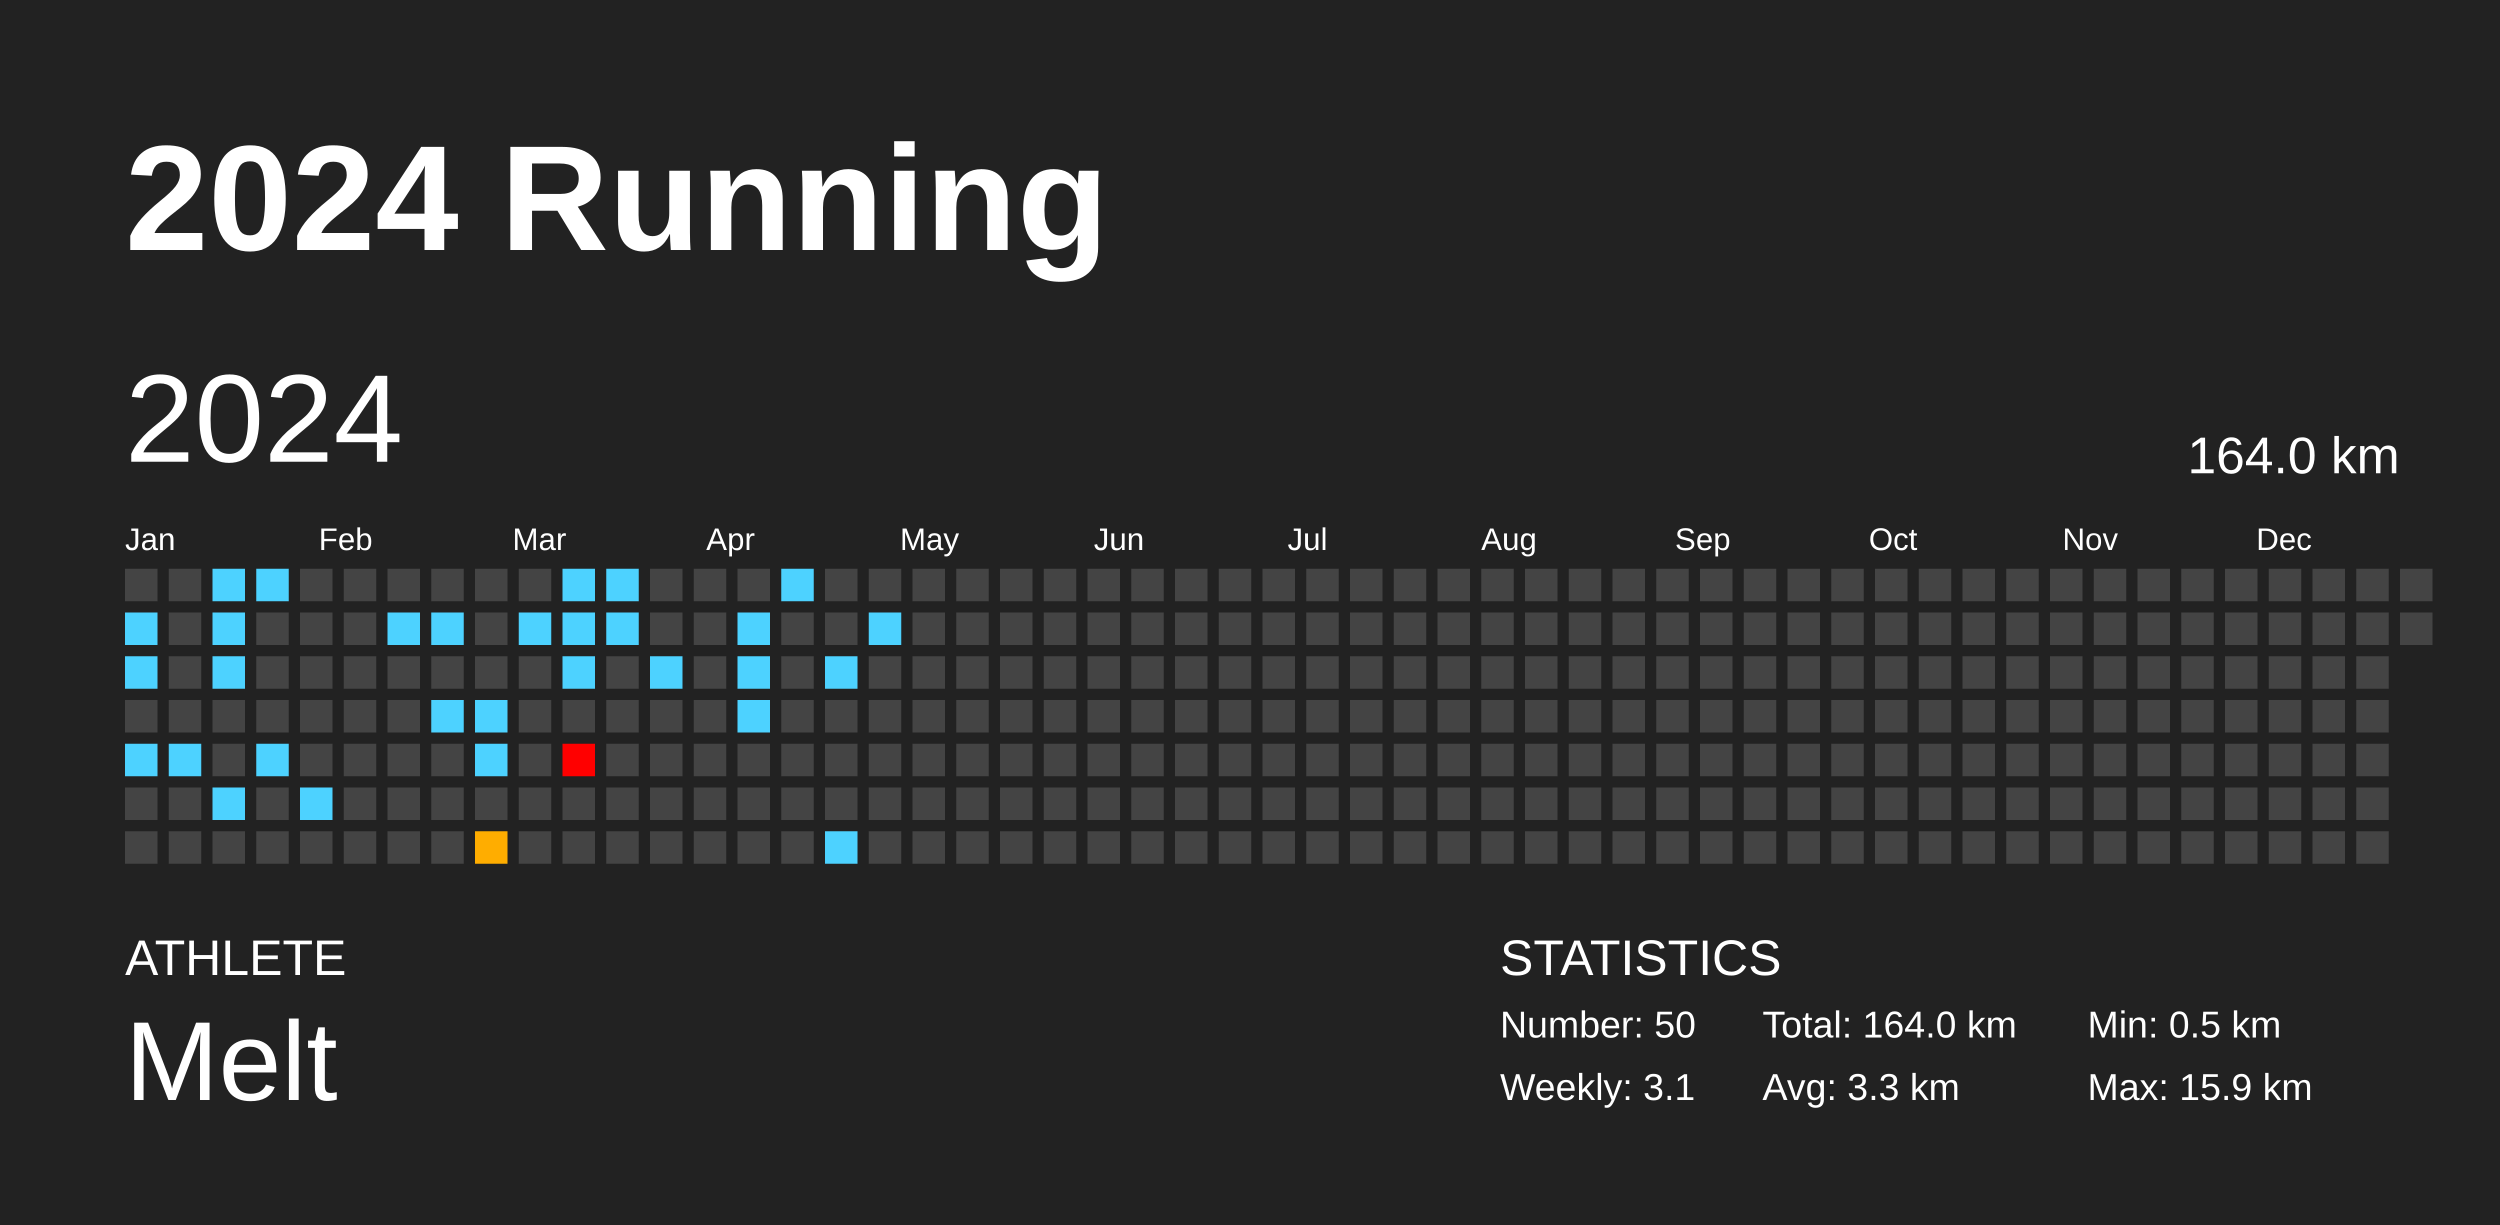
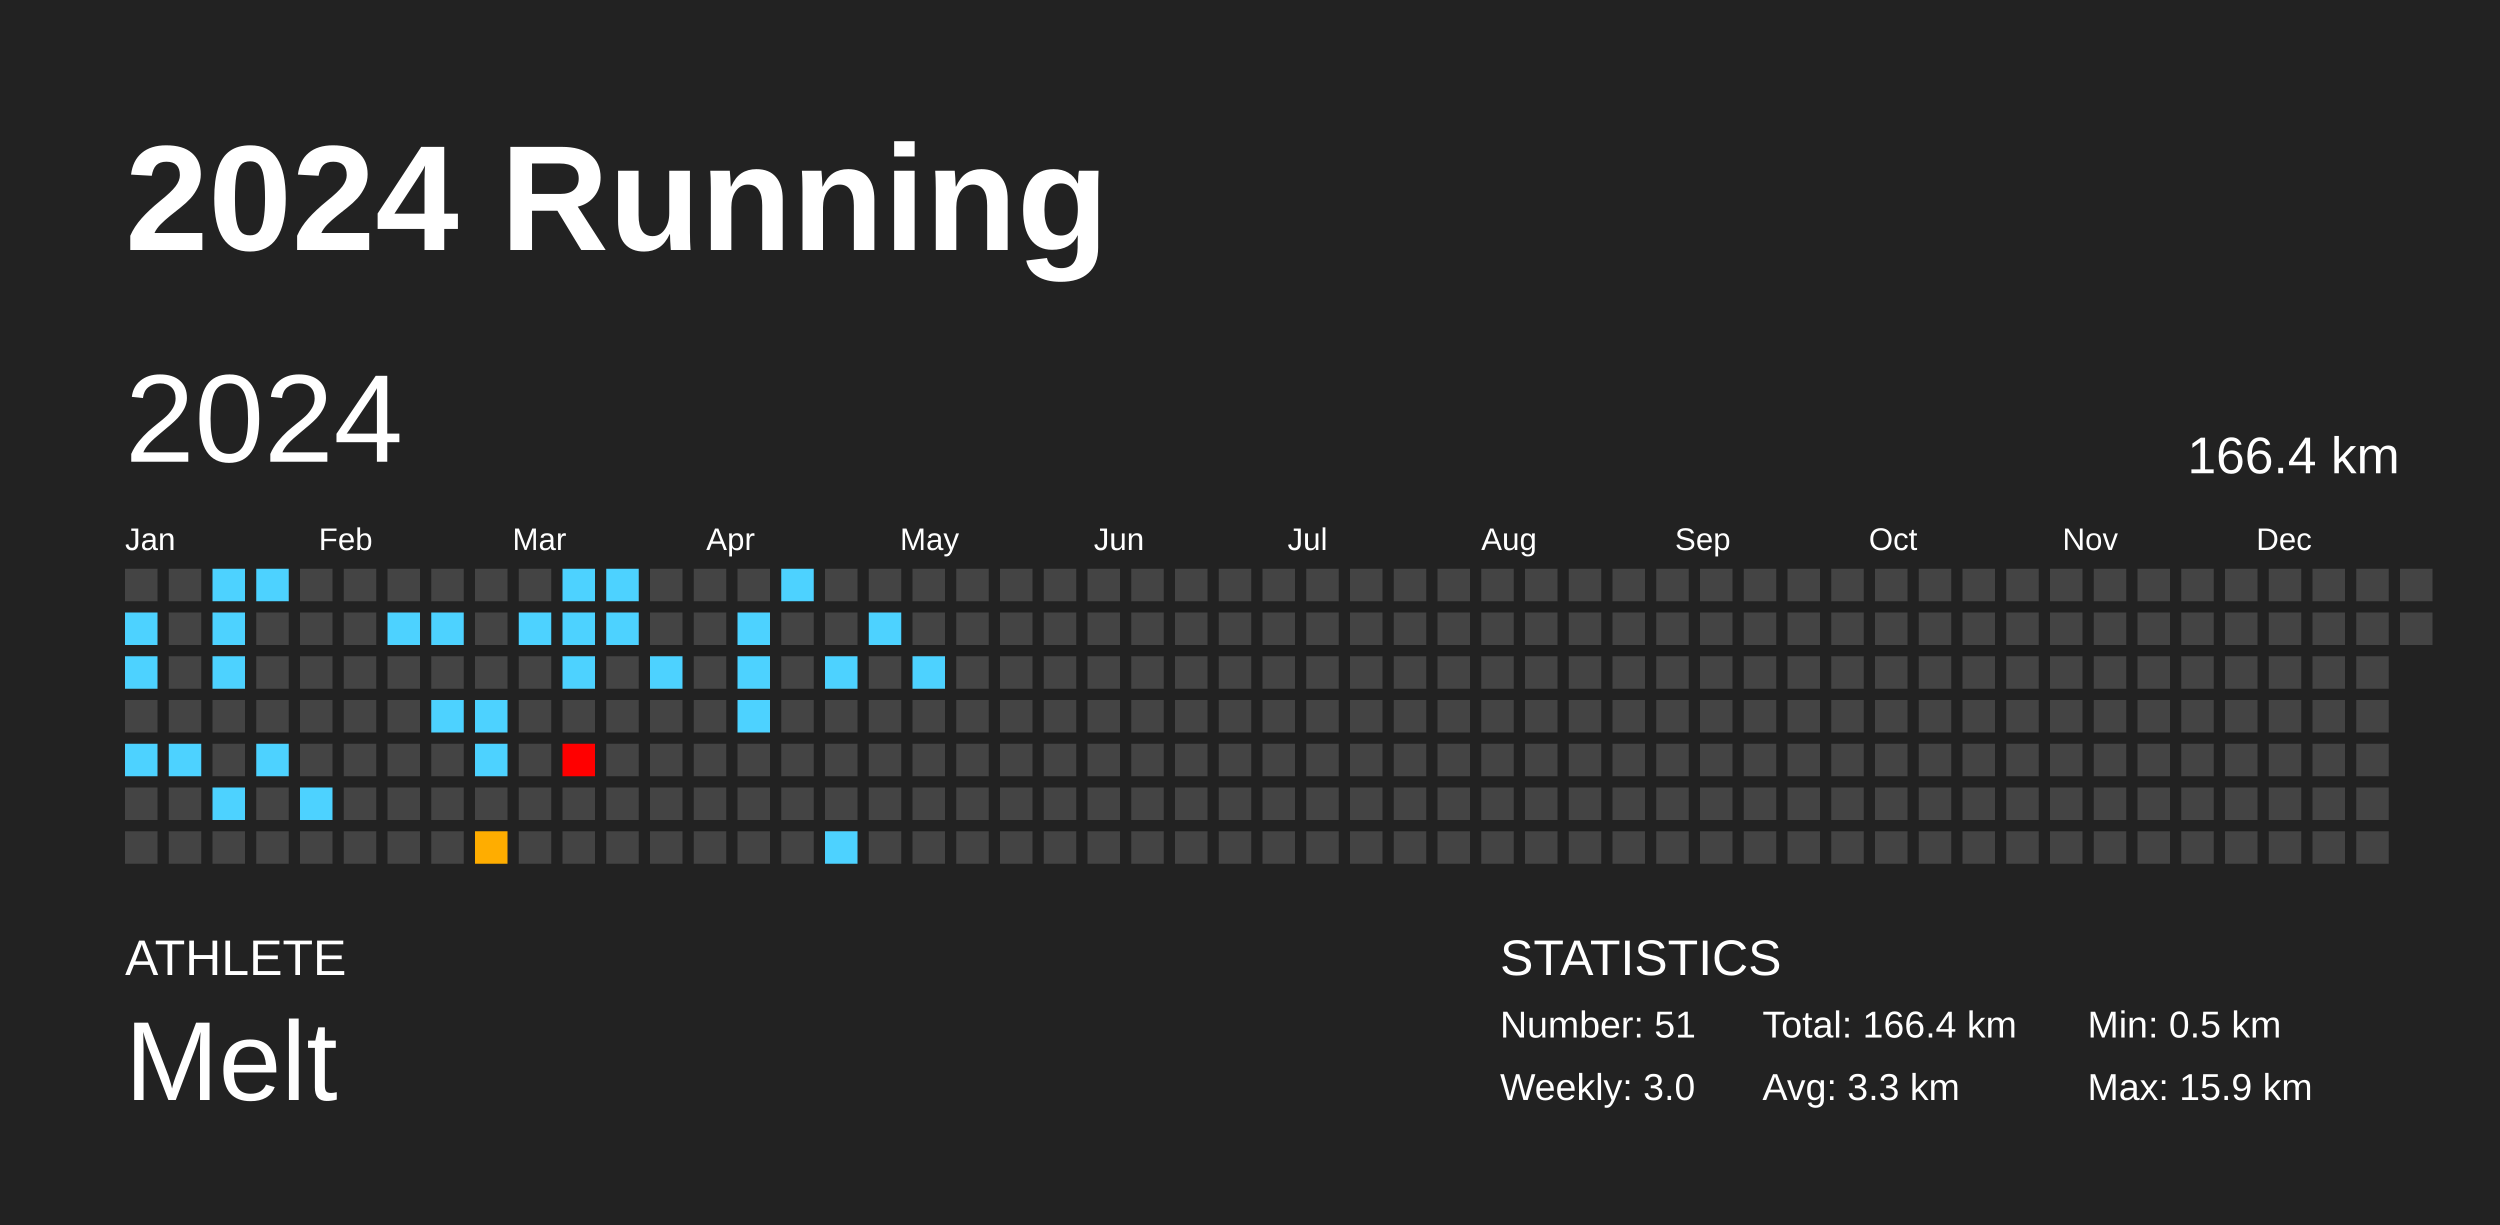
<svg xmlns="http://www.w3.org/2000/svg" baseProfile="full" height="98mm" version="1.1" viewBox="0,0,200,98" width="200mm">
  <defs />
  <rect fill="#222222" height="98" width="200" x="0" y="0" />
  <text fill="#FFFFFF" style="font-size:12px; font-family:Arial; font-weight:bold;" x="10" y="20">2024 Running</text>
  <text fill="#FFFFFF" style="font-size:4px; font-family:Arial" x="10" y="78">ATHLETE</text>
  <text fill="#FFFFFF" style="font-size:9px; font-family:Arial" x="10" y="88">Melt</text>
  <text fill="#FFFFFF" style="font-size:4px; font-family:Arial" x="120" y="78">STATISTICS</text>
-   <text fill="#FFFFFF" style="font-size:3px; font-family:Arial" x="120" y="83">Number: 50</text>
-   <text fill="#FFFFFF" style="font-size:3px; font-family:Arial" x="120" y="88">Weekly: 3.1</text>
-   <text fill="#FFFFFF" style="font-size:3px; font-family:Arial" x="141" y="83">Total: 164.0 km</text>
+   <text fill="#FFFFFF" style="font-size:3px; font-family:Arial" x="120" y="83">Number: 51</text>
+   <text fill="#FFFFFF" style="font-size:3px; font-family:Arial" x="120" y="88">Weekly: 3.0</text>
+   <text fill="#FFFFFF" style="font-size:3px; font-family:Arial" x="141" y="83">Total: 166.4 km</text>
  <text fill="#FFFFFF" style="font-size:3px; font-family:Arial" x="141" y="88">Avg: 3.3 km</text>
  <text fill="#FFFFFF" style="font-size:3px; font-family:Arial" x="167" y="83">Min: 0.5 km</text>
  <text fill="#FFFFFF" style="font-size:3px; font-family:Arial" x="167" y="88">Max: 15.9 km</text>
  <text dominant-baseline="hanging" fill="#FFFFFF" style="font-size:10.0px; font-family:Arial;" x="10" y="30">2024</text>
-   <text dominant-baseline="hanging" fill="#FFFFFF" style="font-size:4.125px; font-family:Arial;" x="175" y="35">164.0 km</text>
+   <text dominant-baseline="hanging" fill="#FFFFFF" style="font-size:4.125px; font-family:Arial;" x="175" y="35">166.4 km</text>
  <text fill="#FFFFFF" style="font-size:2.5px; font-family:Arial" x="10.0" y="44">Jan</text>
  <text fill="#FFFFFF" style="font-size:2.5px; font-family:Arial" x="25.5" y="44">Feb</text>
  <text fill="#FFFFFF" style="font-size:2.5px; font-family:Arial" x="41.0" y="44">Mar</text>
  <text fill="#FFFFFF" style="font-size:2.5px; font-family:Arial" x="56.5" y="44">Apr</text>
  <text fill="#FFFFFF" style="font-size:2.5px; font-family:Arial" x="72.0" y="44">May</text>
  <text fill="#FFFFFF" style="font-size:2.5px; font-family:Arial" x="87.5" y="44">Jun</text>
  <text fill="#FFFFFF" style="font-size:2.5px; font-family:Arial" x="103.0" y="44">Jul</text>
  <text fill="#FFFFFF" style="font-size:2.5px; font-family:Arial" x="118.5" y="44">Aug</text>
  <text fill="#FFFFFF" style="font-size:2.5px; font-family:Arial" x="134.0" y="44">Sep</text>
  <text fill="#FFFFFF" style="font-size:2.5px; font-family:Arial" x="149.5" y="44">Oct</text>
  <text fill="#FFFFFF" style="font-size:2.5px; font-family:Arial" x="165.0" y="44">Nov</text>
  <text fill="#FFFFFF" style="font-size:2.5px; font-family:Arial" x="180.5" y="44">Dec</text>
  <rect fill="#444444" height="2.6" width="2.6" x="10.0" y="45.5" />
  <rect fill="#4dd2ff" height="2.6" width="2.6" x="10.0" y="49.0" />
  <rect fill="#4dd2ff" height="2.6" width="2.6" x="10.0" y="52.5" />
  <rect fill="#444444" height="2.6" width="2.6" x="10.0" y="56.0" />
  <rect fill="#4dd2ff" height="2.6" width="2.6" x="10.0" y="59.5" />
  <rect fill="#444444" height="2.6" width="2.6" x="10.0" y="63.0" />
  <rect fill="#444444" height="2.6" width="2.6" x="10.0" y="66.5" />
  <rect fill="#444444" height="2.6" width="2.6" x="13.5" y="45.5" />
  <rect fill="#444444" height="2.6" width="2.6" x="13.5" y="49.0" />
  <rect fill="#444444" height="2.6" width="2.6" x="13.5" y="52.5" />
  <rect fill="#444444" height="2.6" width="2.6" x="13.5" y="56.0" />
  <rect fill="#4dd2ff" height="2.6" width="2.6" x="13.5" y="59.5" />
  <rect fill="#444444" height="2.6" width="2.6" x="13.5" y="63.0" />
  <rect fill="#444444" height="2.6" width="2.6" x="13.5" y="66.5" />
  <rect fill="#4dd2ff" height="2.6" width="2.6" x="17.0" y="45.5" />
  <rect fill="#4dd2ff" height="2.6" width="2.6" x="17.0" y="49.0" />
  <rect fill="#4dd2ff" height="2.6" width="2.6" x="17.0" y="52.5" />
  <rect fill="#444444" height="2.6" width="2.6" x="17.0" y="56.0" />
  <rect fill="#444444" height="2.6" width="2.6" x="17.0" y="59.5" />
  <rect fill="#4dd2ff" height="2.6" width="2.6" x="17.0" y="63.0" />
  <rect fill="#444444" height="2.6" width="2.6" x="17.0" y="66.5" />
  <rect fill="#4dd2ff" height="2.6" width="2.6" x="20.5" y="45.5" />
  <rect fill="#444444" height="2.6" width="2.6" x="20.5" y="49.0" />
  <rect fill="#444444" height="2.6" width="2.6" x="20.5" y="52.5" />
  <rect fill="#444444" height="2.6" width="2.6" x="20.5" y="56.0" />
  <rect fill="#4dd2ff" height="2.6" width="2.6" x="20.5" y="59.5" />
  <rect fill="#444444" height="2.6" width="2.6" x="20.5" y="63.0" />
  <rect fill="#444444" height="2.6" width="2.6" x="20.5" y="66.5" />
  <rect fill="#444444" height="2.6" width="2.6" x="24.0" y="45.5" />
  <rect fill="#444444" height="2.6" width="2.6" x="24.0" y="49.0" />
  <rect fill="#444444" height="2.6" width="2.6" x="24.0" y="52.5" />
  <rect fill="#444444" height="2.6" width="2.6" x="24.0" y="56.0" />
  <rect fill="#444444" height="2.6" width="2.6" x="24.0" y="59.5" />
  <rect fill="#4dd2ff" height="2.6" width="2.6" x="24.0" y="63.0" />
  <rect fill="#444444" height="2.6" width="2.6" x="24.0" y="66.5" />
  <rect fill="#444444" height="2.6" width="2.6" x="27.5" y="45.5" />
  <rect fill="#444444" height="2.6" width="2.6" x="27.5" y="49.0" />
  <rect fill="#444444" height="2.6" width="2.6" x="27.5" y="52.5" />
  <rect fill="#444444" height="2.6" width="2.6" x="27.5" y="56.0" />
  <rect fill="#444444" height="2.6" width="2.6" x="27.5" y="59.5" />
  <rect fill="#444444" height="2.6" width="2.6" x="27.5" y="63.0" />
  <rect fill="#444444" height="2.6" width="2.6" x="27.5" y="66.5" />
  <rect fill="#444444" height="2.6" width="2.6" x="31.0" y="45.5" />
  <rect fill="#4dd2ff" height="2.6" width="2.6" x="31.0" y="49.0" />
  <rect fill="#444444" height="2.6" width="2.6" x="31.0" y="52.5" />
  <rect fill="#444444" height="2.6" width="2.6" x="31.0" y="56.0" />
  <rect fill="#444444" height="2.6" width="2.6" x="31.0" y="59.5" />
  <rect fill="#444444" height="2.6" width="2.6" x="31.0" y="63.0" />
  <rect fill="#444444" height="2.6" width="2.6" x="31.0" y="66.5" />
  <rect fill="#444444" height="2.6" width="2.6" x="34.5" y="45.5" />
  <rect fill="#4dd2ff" height="2.6" width="2.6" x="34.5" y="49.0" />
  <rect fill="#444444" height="2.6" width="2.6" x="34.5" y="52.5" />
  <rect fill="#4dd2ff" height="2.6" width="2.6" x="34.5" y="56.0" />
  <rect fill="#444444" height="2.6" width="2.6" x="34.5" y="59.5" />
  <rect fill="#444444" height="2.6" width="2.6" x="34.5" y="63.0" />
  <rect fill="#444444" height="2.6" width="2.6" x="34.5" y="66.5" />
  <rect fill="#444444" height="2.6" width="2.6" x="38.0" y="45.5" />
  <rect fill="#444444" height="2.6" width="2.6" x="38.0" y="49.0" />
  <rect fill="#444444" height="2.6" width="2.6" x="38.0" y="52.5" />
  <rect fill="#4dd2ff" height="2.6" width="2.6" x="38.0" y="56.0" />
  <rect fill="#4dd2ff" height="2.6" width="2.6" x="38.0" y="59.5" />
  <rect fill="#444444" height="2.6" width="2.6" x="38.0" y="63.0" />
  <rect fill="#ffad00" height="2.6" width="2.6" x="38.0" y="66.5" />
  <rect fill="#444444" height="2.6" width="2.6" x="41.5" y="45.5" />
  <rect fill="#4dd2ff" height="2.6" width="2.6" x="41.5" y="49.0" />
  <rect fill="#444444" height="2.6" width="2.6" x="41.5" y="52.5" />
  <rect fill="#444444" height="2.6" width="2.6" x="41.5" y="56.0" />
  <rect fill="#444444" height="2.6" width="2.6" x="41.5" y="59.5" />
  <rect fill="#444444" height="2.6" width="2.6" x="41.5" y="63.0" />
  <rect fill="#444444" height="2.6" width="2.6" x="41.5" y="66.5" />
  <rect fill="#4dd2ff" height="2.6" width="2.6" x="45.0" y="45.5" />
  <rect fill="#4dd2ff" height="2.6" width="2.6" x="45.0" y="49.0" />
  <rect fill="#4dd2ff" height="2.6" width="2.6" x="45.0" y="52.5" />
  <rect fill="#444444" height="2.6" width="2.6" x="45.0" y="56.0" />
  <rect fill="red" height="2.6" width="2.6" x="45.0" y="59.5" />
  <rect fill="#444444" height="2.6" width="2.6" x="45.0" y="63.0" />
  <rect fill="#444444" height="2.6" width="2.6" x="45.0" y="66.5" />
  <rect fill="#4dd2ff" height="2.6" width="2.6" x="48.5" y="45.5" />
  <rect fill="#4dd2ff" height="2.6" width="2.6" x="48.5" y="49.0" />
  <rect fill="#444444" height="2.6" width="2.6" x="48.5" y="52.5" />
  <rect fill="#444444" height="2.6" width="2.6" x="48.5" y="56.0" />
  <rect fill="#444444" height="2.6" width="2.6" x="48.5" y="59.5" />
  <rect fill="#444444" height="2.6" width="2.6" x="48.5" y="63.0" />
  <rect fill="#444444" height="2.6" width="2.6" x="48.5" y="66.5" />
  <rect fill="#444444" height="2.6" width="2.6" x="52.0" y="45.5" />
  <rect fill="#444444" height="2.6" width="2.6" x="52.0" y="49.0" />
  <rect fill="#4dd2ff" height="2.6" width="2.6" x="52.0" y="52.5" />
  <rect fill="#444444" height="2.6" width="2.6" x="52.0" y="56.0" />
  <rect fill="#444444" height="2.6" width="2.6" x="52.0" y="59.5" />
  <rect fill="#444444" height="2.6" width="2.6" x="52.0" y="63.0" />
  <rect fill="#444444" height="2.6" width="2.6" x="52.0" y="66.5" />
  <rect fill="#444444" height="2.6" width="2.6" x="55.5" y="45.5" />
  <rect fill="#444444" height="2.6" width="2.6" x="55.5" y="49.0" />
  <rect fill="#444444" height="2.6" width="2.6" x="55.5" y="52.5" />
  <rect fill="#444444" height="2.6" width="2.6" x="55.5" y="56.0" />
  <rect fill="#444444" height="2.6" width="2.6" x="55.5" y="59.5" />
  <rect fill="#444444" height="2.6" width="2.6" x="55.5" y="63.0" />
  <rect fill="#444444" height="2.6" width="2.6" x="55.5" y="66.5" />
  <rect fill="#444444" height="2.6" width="2.6" x="59.0" y="45.5" />
  <rect fill="#4dd2ff" height="2.6" width="2.6" x="59.0" y="49.0" />
  <rect fill="#4dd2ff" height="2.6" width="2.6" x="59.0" y="52.5" />
  <rect fill="#4dd2ff" height="2.6" width="2.6" x="59.0" y="56.0" />
  <rect fill="#444444" height="2.6" width="2.6" x="59.0" y="59.5" />
  <rect fill="#444444" height="2.6" width="2.6" x="59.0" y="63.0" />
  <rect fill="#444444" height="2.6" width="2.6" x="59.0" y="66.5" />
  <rect fill="#4dd2ff" height="2.6" width="2.6" x="62.5" y="45.5" />
  <rect fill="#444444" height="2.6" width="2.6" x="62.5" y="49.0" />
  <rect fill="#444444" height="2.6" width="2.6" x="62.5" y="52.5" />
  <rect fill="#444444" height="2.6" width="2.6" x="62.5" y="56.0" />
  <rect fill="#444444" height="2.6" width="2.6" x="62.5" y="59.5" />
  <rect fill="#444444" height="2.6" width="2.6" x="62.5" y="63.0" />
  <rect fill="#444444" height="2.6" width="2.6" x="62.5" y="66.5" />
  <rect fill="#444444" height="2.6" width="2.6" x="66.0" y="45.5" />
  <rect fill="#444444" height="2.6" width="2.6" x="66.0" y="49.0" />
  <rect fill="#4dd2ff" height="2.6" width="2.6" x="66.0" y="52.5" />
  <rect fill="#444444" height="2.6" width="2.6" x="66.0" y="56.0" />
  <rect fill="#444444" height="2.6" width="2.6" x="66.0" y="59.5" />
  <rect fill="#444444" height="2.6" width="2.6" x="66.0" y="63.0" />
  <rect fill="#4dd2ff" height="2.6" width="2.6" x="66.0" y="66.5" />
  <rect fill="#444444" height="2.6" width="2.6" x="69.5" y="45.5" />
  <rect fill="#4dd2ff" height="2.6" width="2.6" x="69.5" y="49.0" />
  <rect fill="#444444" height="2.6" width="2.6" x="69.5" y="52.5" />
  <rect fill="#444444" height="2.6" width="2.6" x="69.5" y="56.0" />
  <rect fill="#444444" height="2.6" width="2.6" x="69.5" y="59.5" />
  <rect fill="#444444" height="2.6" width="2.6" x="69.5" y="63.0" />
  <rect fill="#444444" height="2.6" width="2.6" x="69.5" y="66.5" />
  <rect fill="#444444" height="2.6" width="2.6" x="73.0" y="45.5" />
  <rect fill="#444444" height="2.6" width="2.6" x="73.0" y="49.0" />
-   <rect fill="#444444" height="2.6" width="2.6" x="73.0" y="52.5" />
+   <rect fill="#4dd2ff" height="2.6" width="2.6" x="73.0" y="52.5" />
  <rect fill="#444444" height="2.6" width="2.6" x="73.0" y="56.0" />
  <rect fill="#444444" height="2.6" width="2.6" x="73.0" y="59.5" />
  <rect fill="#444444" height="2.6" width="2.6" x="73.0" y="63.0" />
  <rect fill="#444444" height="2.6" width="2.6" x="73.0" y="66.5" />
  <rect fill="#444444" height="2.6" width="2.6" x="76.5" y="45.5" />
  <rect fill="#444444" height="2.6" width="2.6" x="76.5" y="49.0" />
  <rect fill="#444444" height="2.6" width="2.6" x="76.5" y="52.5" />
  <rect fill="#444444" height="2.6" width="2.6" x="76.5" y="56.0" />
  <rect fill="#444444" height="2.6" width="2.6" x="76.5" y="59.5" />
  <rect fill="#444444" height="2.6" width="2.6" x="76.5" y="63.0" />
  <rect fill="#444444" height="2.6" width="2.6" x="76.5" y="66.5" />
  <rect fill="#444444" height="2.6" width="2.6" x="80.0" y="45.5" />
  <rect fill="#444444" height="2.6" width="2.6" x="80.0" y="49.0" />
  <rect fill="#444444" height="2.6" width="2.6" x="80.0" y="52.5" />
  <rect fill="#444444" height="2.6" width="2.6" x="80.0" y="56.0" />
  <rect fill="#444444" height="2.6" width="2.6" x="80.0" y="59.5" />
  <rect fill="#444444" height="2.6" width="2.6" x="80.0" y="63.0" />
  <rect fill="#444444" height="2.6" width="2.6" x="80.0" y="66.5" />
  <rect fill="#444444" height="2.6" width="2.6" x="83.5" y="45.5" />
  <rect fill="#444444" height="2.6" width="2.6" x="83.5" y="49.0" />
  <rect fill="#444444" height="2.6" width="2.6" x="83.5" y="52.5" />
  <rect fill="#444444" height="2.6" width="2.6" x="83.5" y="56.0" />
  <rect fill="#444444" height="2.6" width="2.6" x="83.5" y="59.5" />
  <rect fill="#444444" height="2.6" width="2.6" x="83.5" y="63.0" />
  <rect fill="#444444" height="2.6" width="2.6" x="83.5" y="66.5" />
  <rect fill="#444444" height="2.6" width="2.6" x="87.0" y="45.5" />
  <rect fill="#444444" height="2.6" width="2.6" x="87.0" y="49.0" />
  <rect fill="#444444" height="2.6" width="2.6" x="87.0" y="52.5" />
  <rect fill="#444444" height="2.6" width="2.6" x="87.0" y="56.0" />
  <rect fill="#444444" height="2.6" width="2.6" x="87.0" y="59.5" />
  <rect fill="#444444" height="2.6" width="2.6" x="87.0" y="63.0" />
  <rect fill="#444444" height="2.6" width="2.6" x="87.0" y="66.5" />
  <rect fill="#444444" height="2.6" width="2.6" x="90.5" y="45.5" />
  <rect fill="#444444" height="2.6" width="2.6" x="90.5" y="49.0" />
  <rect fill="#444444" height="2.6" width="2.6" x="90.5" y="52.5" />
  <rect fill="#444444" height="2.6" width="2.6" x="90.5" y="56.0" />
  <rect fill="#444444" height="2.6" width="2.6" x="90.5" y="59.5" />
  <rect fill="#444444" height="2.6" width="2.6" x="90.5" y="63.0" />
  <rect fill="#444444" height="2.6" width="2.6" x="90.5" y="66.5" />
  <rect fill="#444444" height="2.6" width="2.6" x="94.0" y="45.5" />
  <rect fill="#444444" height="2.6" width="2.6" x="94.0" y="49.0" />
  <rect fill="#444444" height="2.6" width="2.6" x="94.0" y="52.5" />
  <rect fill="#444444" height="2.6" width="2.6" x="94.0" y="56.0" />
  <rect fill="#444444" height="2.6" width="2.6" x="94.0" y="59.5" />
  <rect fill="#444444" height="2.6" width="2.6" x="94.0" y="63.0" />
  <rect fill="#444444" height="2.6" width="2.6" x="94.0" y="66.5" />
  <rect fill="#444444" height="2.6" width="2.6" x="97.5" y="45.5" />
  <rect fill="#444444" height="2.6" width="2.6" x="97.5" y="49.0" />
  <rect fill="#444444" height="2.6" width="2.6" x="97.5" y="52.5" />
  <rect fill="#444444" height="2.6" width="2.6" x="97.5" y="56.0" />
  <rect fill="#444444" height="2.6" width="2.6" x="97.5" y="59.5" />
  <rect fill="#444444" height="2.6" width="2.6" x="97.5" y="63.0" />
  <rect fill="#444444" height="2.6" width="2.6" x="97.5" y="66.5" />
  <rect fill="#444444" height="2.6" width="2.6" x="101.0" y="45.5" />
  <rect fill="#444444" height="2.6" width="2.6" x="101.0" y="49.0" />
  <rect fill="#444444" height="2.6" width="2.6" x="101.0" y="52.5" />
  <rect fill="#444444" height="2.6" width="2.6" x="101.0" y="56.0" />
  <rect fill="#444444" height="2.6" width="2.6" x="101.0" y="59.5" />
  <rect fill="#444444" height="2.6" width="2.6" x="101.0" y="63.0" />
  <rect fill="#444444" height="2.6" width="2.6" x="101.0" y="66.5" />
  <rect fill="#444444" height="2.6" width="2.6" x="104.5" y="45.5" />
  <rect fill="#444444" height="2.6" width="2.6" x="104.5" y="49.0" />
  <rect fill="#444444" height="2.6" width="2.6" x="104.5" y="52.5" />
  <rect fill="#444444" height="2.6" width="2.6" x="104.5" y="56.0" />
  <rect fill="#444444" height="2.6" width="2.6" x="104.5" y="59.5" />
  <rect fill="#444444" height="2.6" width="2.6" x="104.5" y="63.0" />
  <rect fill="#444444" height="2.6" width="2.6" x="104.5" y="66.5" />
  <rect fill="#444444" height="2.6" width="2.6" x="108.0" y="45.5" />
  <rect fill="#444444" height="2.6" width="2.6" x="108.0" y="49.0" />
  <rect fill="#444444" height="2.6" width="2.6" x="108.0" y="52.5" />
  <rect fill="#444444" height="2.6" width="2.6" x="108.0" y="56.0" />
  <rect fill="#444444" height="2.6" width="2.6" x="108.0" y="59.5" />
  <rect fill="#444444" height="2.6" width="2.6" x="108.0" y="63.0" />
  <rect fill="#444444" height="2.6" width="2.6" x="108.0" y="66.5" />
  <rect fill="#444444" height="2.6" width="2.6" x="111.5" y="45.5" />
  <rect fill="#444444" height="2.6" width="2.6" x="111.5" y="49.0" />
  <rect fill="#444444" height="2.6" width="2.6" x="111.5" y="52.5" />
  <rect fill="#444444" height="2.6" width="2.6" x="111.5" y="56.0" />
  <rect fill="#444444" height="2.6" width="2.6" x="111.5" y="59.5" />
  <rect fill="#444444" height="2.6" width="2.6" x="111.5" y="63.0" />
  <rect fill="#444444" height="2.6" width="2.6" x="111.5" y="66.5" />
  <rect fill="#444444" height="2.6" width="2.6" x="115.0" y="45.5" />
  <rect fill="#444444" height="2.6" width="2.6" x="115.0" y="49.0" />
  <rect fill="#444444" height="2.6" width="2.6" x="115.0" y="52.5" />
  <rect fill="#444444" height="2.6" width="2.6" x="115.0" y="56.0" />
  <rect fill="#444444" height="2.6" width="2.6" x="115.0" y="59.5" />
  <rect fill="#444444" height="2.6" width="2.6" x="115.0" y="63.0" />
  <rect fill="#444444" height="2.6" width="2.6" x="115.0" y="66.5" />
  <rect fill="#444444" height="2.6" width="2.6" x="118.5" y="45.5" />
  <rect fill="#444444" height="2.6" width="2.6" x="118.5" y="49.0" />
  <rect fill="#444444" height="2.6" width="2.6" x="118.5" y="52.5" />
  <rect fill="#444444" height="2.6" width="2.6" x="118.5" y="56.0" />
  <rect fill="#444444" height="2.6" width="2.6" x="118.5" y="59.5" />
  <rect fill="#444444" height="2.6" width="2.6" x="118.5" y="63.0" />
  <rect fill="#444444" height="2.6" width="2.6" x="118.5" y="66.5" />
  <rect fill="#444444" height="2.6" width="2.6" x="122.0" y="45.5" />
  <rect fill="#444444" height="2.6" width="2.6" x="122.0" y="49.0" />
  <rect fill="#444444" height="2.6" width="2.6" x="122.0" y="52.5" />
  <rect fill="#444444" height="2.6" width="2.6" x="122.0" y="56.0" />
  <rect fill="#444444" height="2.6" width="2.6" x="122.0" y="59.5" />
  <rect fill="#444444" height="2.6" width="2.6" x="122.0" y="63.0" />
  <rect fill="#444444" height="2.6" width="2.6" x="122.0" y="66.5" />
  <rect fill="#444444" height="2.6" width="2.6" x="125.5" y="45.5" />
  <rect fill="#444444" height="2.6" width="2.6" x="125.5" y="49.0" />
  <rect fill="#444444" height="2.6" width="2.6" x="125.5" y="52.5" />
  <rect fill="#444444" height="2.6" width="2.6" x="125.5" y="56.0" />
  <rect fill="#444444" height="2.6" width="2.6" x="125.5" y="59.5" />
  <rect fill="#444444" height="2.6" width="2.6" x="125.5" y="63.0" />
  <rect fill="#444444" height="2.6" width="2.6" x="125.5" y="66.5" />
  <rect fill="#444444" height="2.6" width="2.6" x="129.0" y="45.5" />
  <rect fill="#444444" height="2.6" width="2.6" x="129.0" y="49.0" />
  <rect fill="#444444" height="2.6" width="2.6" x="129.0" y="52.5" />
  <rect fill="#444444" height="2.6" width="2.6" x="129.0" y="56.0" />
  <rect fill="#444444" height="2.6" width="2.6" x="129.0" y="59.5" />
  <rect fill="#444444" height="2.6" width="2.6" x="129.0" y="63.0" />
  <rect fill="#444444" height="2.6" width="2.6" x="129.0" y="66.5" />
  <rect fill="#444444" height="2.6" width="2.6" x="132.5" y="45.5" />
  <rect fill="#444444" height="2.6" width="2.6" x="132.5" y="49.0" />
  <rect fill="#444444" height="2.6" width="2.6" x="132.5" y="52.5" />
  <rect fill="#444444" height="2.6" width="2.6" x="132.5" y="56.0" />
  <rect fill="#444444" height="2.6" width="2.6" x="132.5" y="59.5" />
  <rect fill="#444444" height="2.6" width="2.6" x="132.5" y="63.0" />
  <rect fill="#444444" height="2.6" width="2.6" x="132.5" y="66.5" />
  <rect fill="#444444" height="2.6" width="2.6" x="136.0" y="45.5" />
  <rect fill="#444444" height="2.6" width="2.6" x="136.0" y="49.0" />
  <rect fill="#444444" height="2.6" width="2.6" x="136.0" y="52.5" />
  <rect fill="#444444" height="2.6" width="2.6" x="136.0" y="56.0" />
  <rect fill="#444444" height="2.6" width="2.6" x="136.0" y="59.5" />
  <rect fill="#444444" height="2.6" width="2.6" x="136.0" y="63.0" />
  <rect fill="#444444" height="2.6" width="2.6" x="136.0" y="66.5" />
  <rect fill="#444444" height="2.6" width="2.6" x="139.5" y="45.5" />
  <rect fill="#444444" height="2.6" width="2.6" x="139.5" y="49.0" />
  <rect fill="#444444" height="2.6" width="2.6" x="139.5" y="52.5" />
  <rect fill="#444444" height="2.6" width="2.6" x="139.5" y="56.0" />
  <rect fill="#444444" height="2.6" width="2.6" x="139.5" y="59.5" />
  <rect fill="#444444" height="2.6" width="2.6" x="139.5" y="63.0" />
  <rect fill="#444444" height="2.6" width="2.6" x="139.5" y="66.5" />
  <rect fill="#444444" height="2.6" width="2.6" x="143.0" y="45.5" />
  <rect fill="#444444" height="2.6" width="2.6" x="143.0" y="49.0" />
  <rect fill="#444444" height="2.6" width="2.6" x="143.0" y="52.5" />
  <rect fill="#444444" height="2.6" width="2.6" x="143.0" y="56.0" />
  <rect fill="#444444" height="2.6" width="2.6" x="143.0" y="59.5" />
  <rect fill="#444444" height="2.6" width="2.6" x="143.0" y="63.0" />
  <rect fill="#444444" height="2.6" width="2.6" x="143.0" y="66.5" />
  <rect fill="#444444" height="2.6" width="2.6" x="146.5" y="45.5" />
  <rect fill="#444444" height="2.6" width="2.6" x="146.5" y="49.0" />
  <rect fill="#444444" height="2.6" width="2.6" x="146.5" y="52.5" />
  <rect fill="#444444" height="2.6" width="2.6" x="146.5" y="56.0" />
  <rect fill="#444444" height="2.6" width="2.6" x="146.5" y="59.5" />
  <rect fill="#444444" height="2.6" width="2.6" x="146.5" y="63.0" />
  <rect fill="#444444" height="2.6" width="2.6" x="146.5" y="66.5" />
  <rect fill="#444444" height="2.6" width="2.6" x="150.0" y="45.5" />
  <rect fill="#444444" height="2.6" width="2.6" x="150.0" y="49.0" />
  <rect fill="#444444" height="2.6" width="2.6" x="150.0" y="52.5" />
  <rect fill="#444444" height="2.6" width="2.6" x="150.0" y="56.0" />
  <rect fill="#444444" height="2.6" width="2.6" x="150.0" y="59.5" />
  <rect fill="#444444" height="2.6" width="2.6" x="150.0" y="63.0" />
  <rect fill="#444444" height="2.6" width="2.6" x="150.0" y="66.5" />
  <rect fill="#444444" height="2.6" width="2.6" x="153.5" y="45.5" />
  <rect fill="#444444" height="2.6" width="2.6" x="153.5" y="49.0" />
  <rect fill="#444444" height="2.6" width="2.6" x="153.5" y="52.5" />
  <rect fill="#444444" height="2.6" width="2.6" x="153.5" y="56.0" />
  <rect fill="#444444" height="2.6" width="2.6" x="153.5" y="59.5" />
  <rect fill="#444444" height="2.6" width="2.6" x="153.5" y="63.0" />
  <rect fill="#444444" height="2.6" width="2.6" x="153.5" y="66.5" />
  <rect fill="#444444" height="2.6" width="2.6" x="157.0" y="45.5" />
  <rect fill="#444444" height="2.6" width="2.6" x="157.0" y="49.0" />
  <rect fill="#444444" height="2.6" width="2.6" x="157.0" y="52.5" />
  <rect fill="#444444" height="2.6" width="2.6" x="157.0" y="56.0" />
  <rect fill="#444444" height="2.6" width="2.6" x="157.0" y="59.5" />
  <rect fill="#444444" height="2.6" width="2.6" x="157.0" y="63.0" />
  <rect fill="#444444" height="2.6" width="2.6" x="157.0" y="66.5" />
  <rect fill="#444444" height="2.6" width="2.6" x="160.5" y="45.5" />
  <rect fill="#444444" height="2.6" width="2.6" x="160.5" y="49.0" />
  <rect fill="#444444" height="2.6" width="2.6" x="160.5" y="52.5" />
  <rect fill="#444444" height="2.6" width="2.6" x="160.5" y="56.0" />
  <rect fill="#444444" height="2.6" width="2.6" x="160.5" y="59.5" />
  <rect fill="#444444" height="2.6" width="2.6" x="160.5" y="63.0" />
  <rect fill="#444444" height="2.6" width="2.6" x="160.5" y="66.5" />
  <rect fill="#444444" height="2.6" width="2.6" x="164.0" y="45.5" />
  <rect fill="#444444" height="2.6" width="2.6" x="164.0" y="49.0" />
  <rect fill="#444444" height="2.6" width="2.6" x="164.0" y="52.5" />
  <rect fill="#444444" height="2.6" width="2.6" x="164.0" y="56.0" />
  <rect fill="#444444" height="2.6" width="2.6" x="164.0" y="59.5" />
  <rect fill="#444444" height="2.6" width="2.6" x="164.0" y="63.0" />
  <rect fill="#444444" height="2.6" width="2.6" x="164.0" y="66.5" />
  <rect fill="#444444" height="2.6" width="2.6" x="167.5" y="45.5" />
  <rect fill="#444444" height="2.6" width="2.6" x="167.5" y="49.0" />
  <rect fill="#444444" height="2.6" width="2.6" x="167.5" y="52.5" />
  <rect fill="#444444" height="2.6" width="2.6" x="167.5" y="56.0" />
  <rect fill="#444444" height="2.6" width="2.6" x="167.5" y="59.5" />
  <rect fill="#444444" height="2.6" width="2.6" x="167.5" y="63.0" />
  <rect fill="#444444" height="2.6" width="2.6" x="167.5" y="66.5" />
  <rect fill="#444444" height="2.6" width="2.6" x="171.0" y="45.5" />
  <rect fill="#444444" height="2.6" width="2.6" x="171.0" y="49.0" />
  <rect fill="#444444" height="2.6" width="2.6" x="171.0" y="52.5" />
  <rect fill="#444444" height="2.6" width="2.6" x="171.0" y="56.0" />
  <rect fill="#444444" height="2.6" width="2.6" x="171.0" y="59.5" />
  <rect fill="#444444" height="2.6" width="2.6" x="171.0" y="63.0" />
  <rect fill="#444444" height="2.6" width="2.6" x="171.0" y="66.5" />
  <rect fill="#444444" height="2.6" width="2.6" x="174.5" y="45.5" />
  <rect fill="#444444" height="2.6" width="2.6" x="174.5" y="49.0" />
  <rect fill="#444444" height="2.6" width="2.6" x="174.5" y="52.5" />
  <rect fill="#444444" height="2.6" width="2.6" x="174.5" y="56.0" />
  <rect fill="#444444" height="2.6" width="2.6" x="174.5" y="59.5" />
  <rect fill="#444444" height="2.6" width="2.6" x="174.5" y="63.0" />
  <rect fill="#444444" height="2.6" width="2.6" x="174.5" y="66.5" />
  <rect fill="#444444" height="2.6" width="2.6" x="178.0" y="45.5" />
  <rect fill="#444444" height="2.6" width="2.6" x="178.0" y="49.0" />
  <rect fill="#444444" height="2.6" width="2.6" x="178.0" y="52.5" />
  <rect fill="#444444" height="2.6" width="2.6" x="178.0" y="56.0" />
  <rect fill="#444444" height="2.6" width="2.6" x="178.0" y="59.5" />
  <rect fill="#444444" height="2.6" width="2.6" x="178.0" y="63.0" />
  <rect fill="#444444" height="2.6" width="2.6" x="178.0" y="66.5" />
  <rect fill="#444444" height="2.6" width="2.6" x="181.5" y="45.5" />
  <rect fill="#444444" height="2.6" width="2.6" x="181.5" y="49.0" />
  <rect fill="#444444" height="2.6" width="2.6" x="181.5" y="52.5" />
  <rect fill="#444444" height="2.6" width="2.6" x="181.5" y="56.0" />
  <rect fill="#444444" height="2.6" width="2.6" x="181.5" y="59.5" />
  <rect fill="#444444" height="2.6" width="2.6" x="181.5" y="63.0" />
  <rect fill="#444444" height="2.6" width="2.6" x="181.5" y="66.5" />
  <rect fill="#444444" height="2.6" width="2.6" x="185.0" y="45.5" />
  <rect fill="#444444" height="2.6" width="2.6" x="185.0" y="49.0" />
  <rect fill="#444444" height="2.6" width="2.6" x="185.0" y="52.5" />
  <rect fill="#444444" height="2.6" width="2.6" x="185.0" y="56.0" />
  <rect fill="#444444" height="2.6" width="2.6" x="185.0" y="59.5" />
  <rect fill="#444444" height="2.6" width="2.6" x="185.0" y="63.0" />
  <rect fill="#444444" height="2.6" width="2.6" x="185.0" y="66.5" />
  <rect fill="#444444" height="2.6" width="2.6" x="188.5" y="45.5" />
  <rect fill="#444444" height="2.6" width="2.6" x="188.5" y="49.0" />
  <rect fill="#444444" height="2.6" width="2.6" x="188.5" y="52.5" />
  <rect fill="#444444" height="2.6" width="2.6" x="188.5" y="56.0" />
  <rect fill="#444444" height="2.6" width="2.6" x="188.5" y="59.5" />
  <rect fill="#444444" height="2.6" width="2.6" x="188.5" y="63.0" />
  <rect fill="#444444" height="2.6" width="2.6" x="188.5" y="66.5" />
  <rect fill="#444444" height="2.6" width="2.6" x="192.0" y="45.5" />
  <rect fill="#444444" height="2.6" width="2.6" x="192.0" y="49.0" />
</svg>
